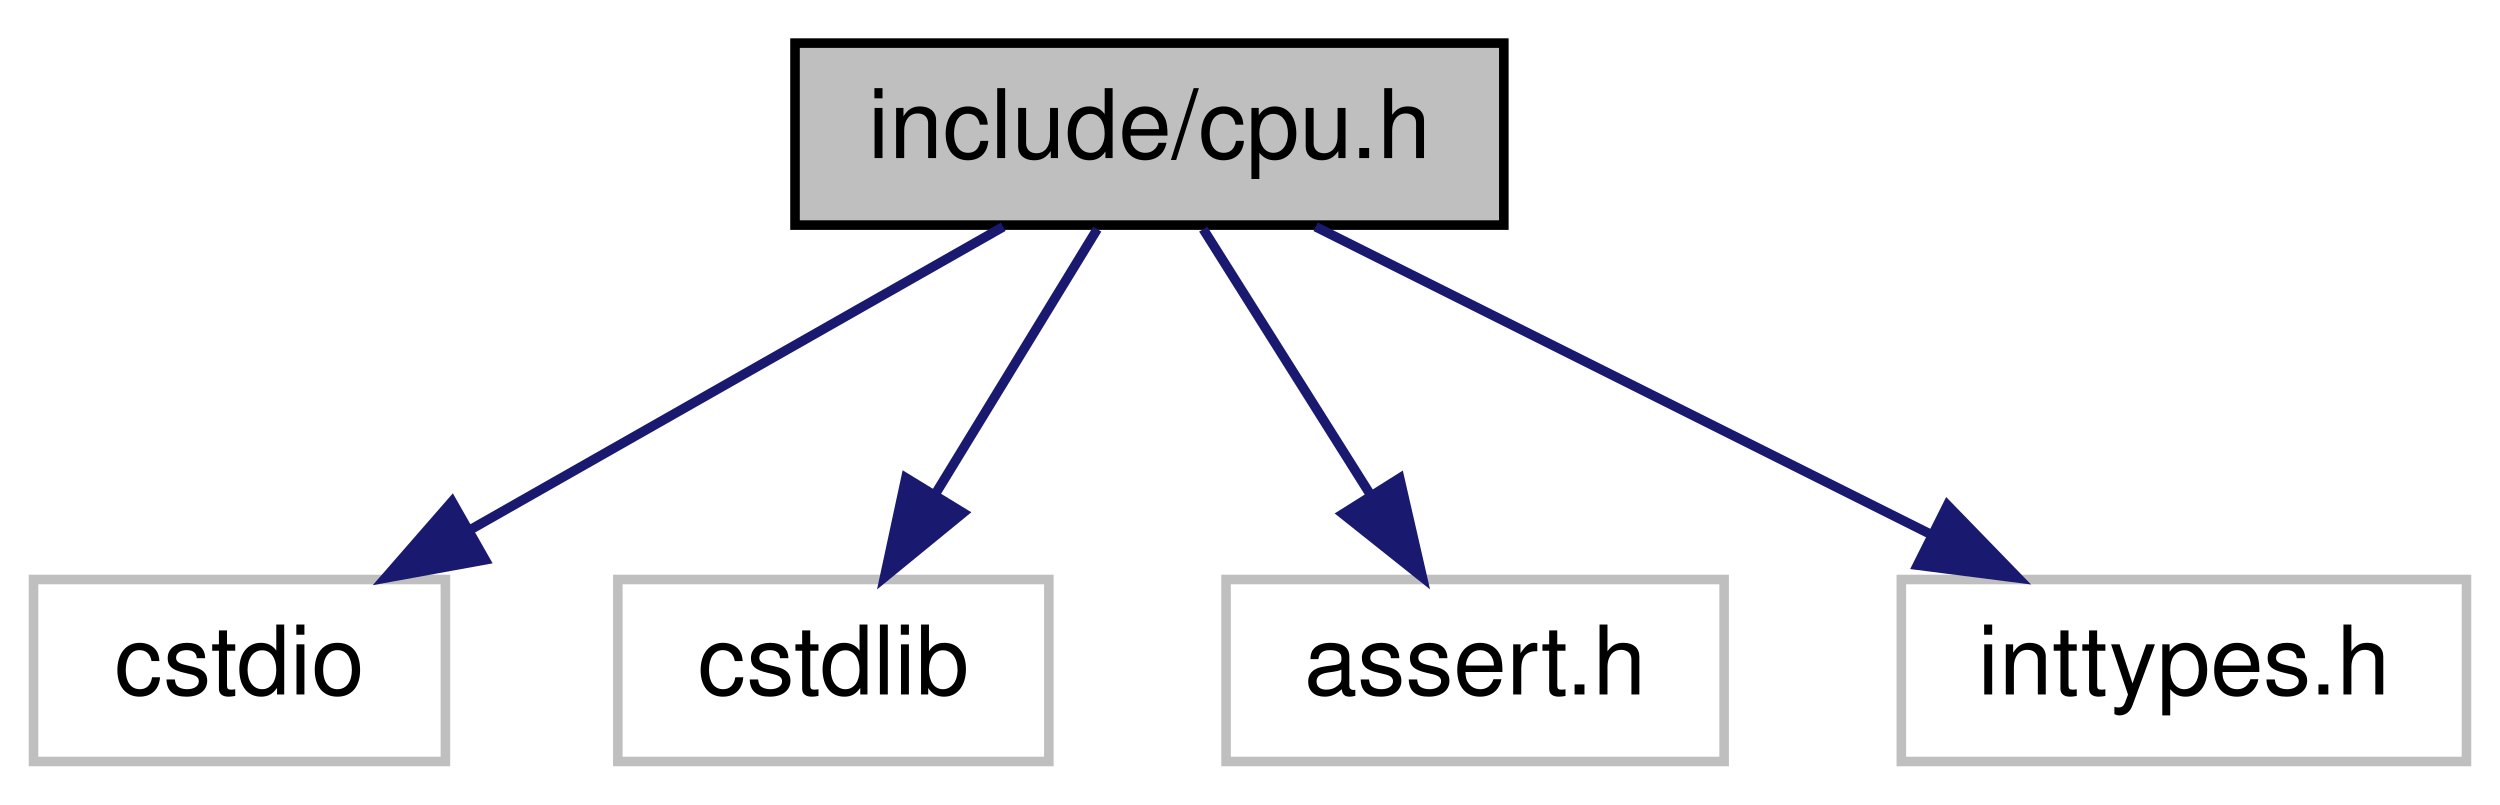
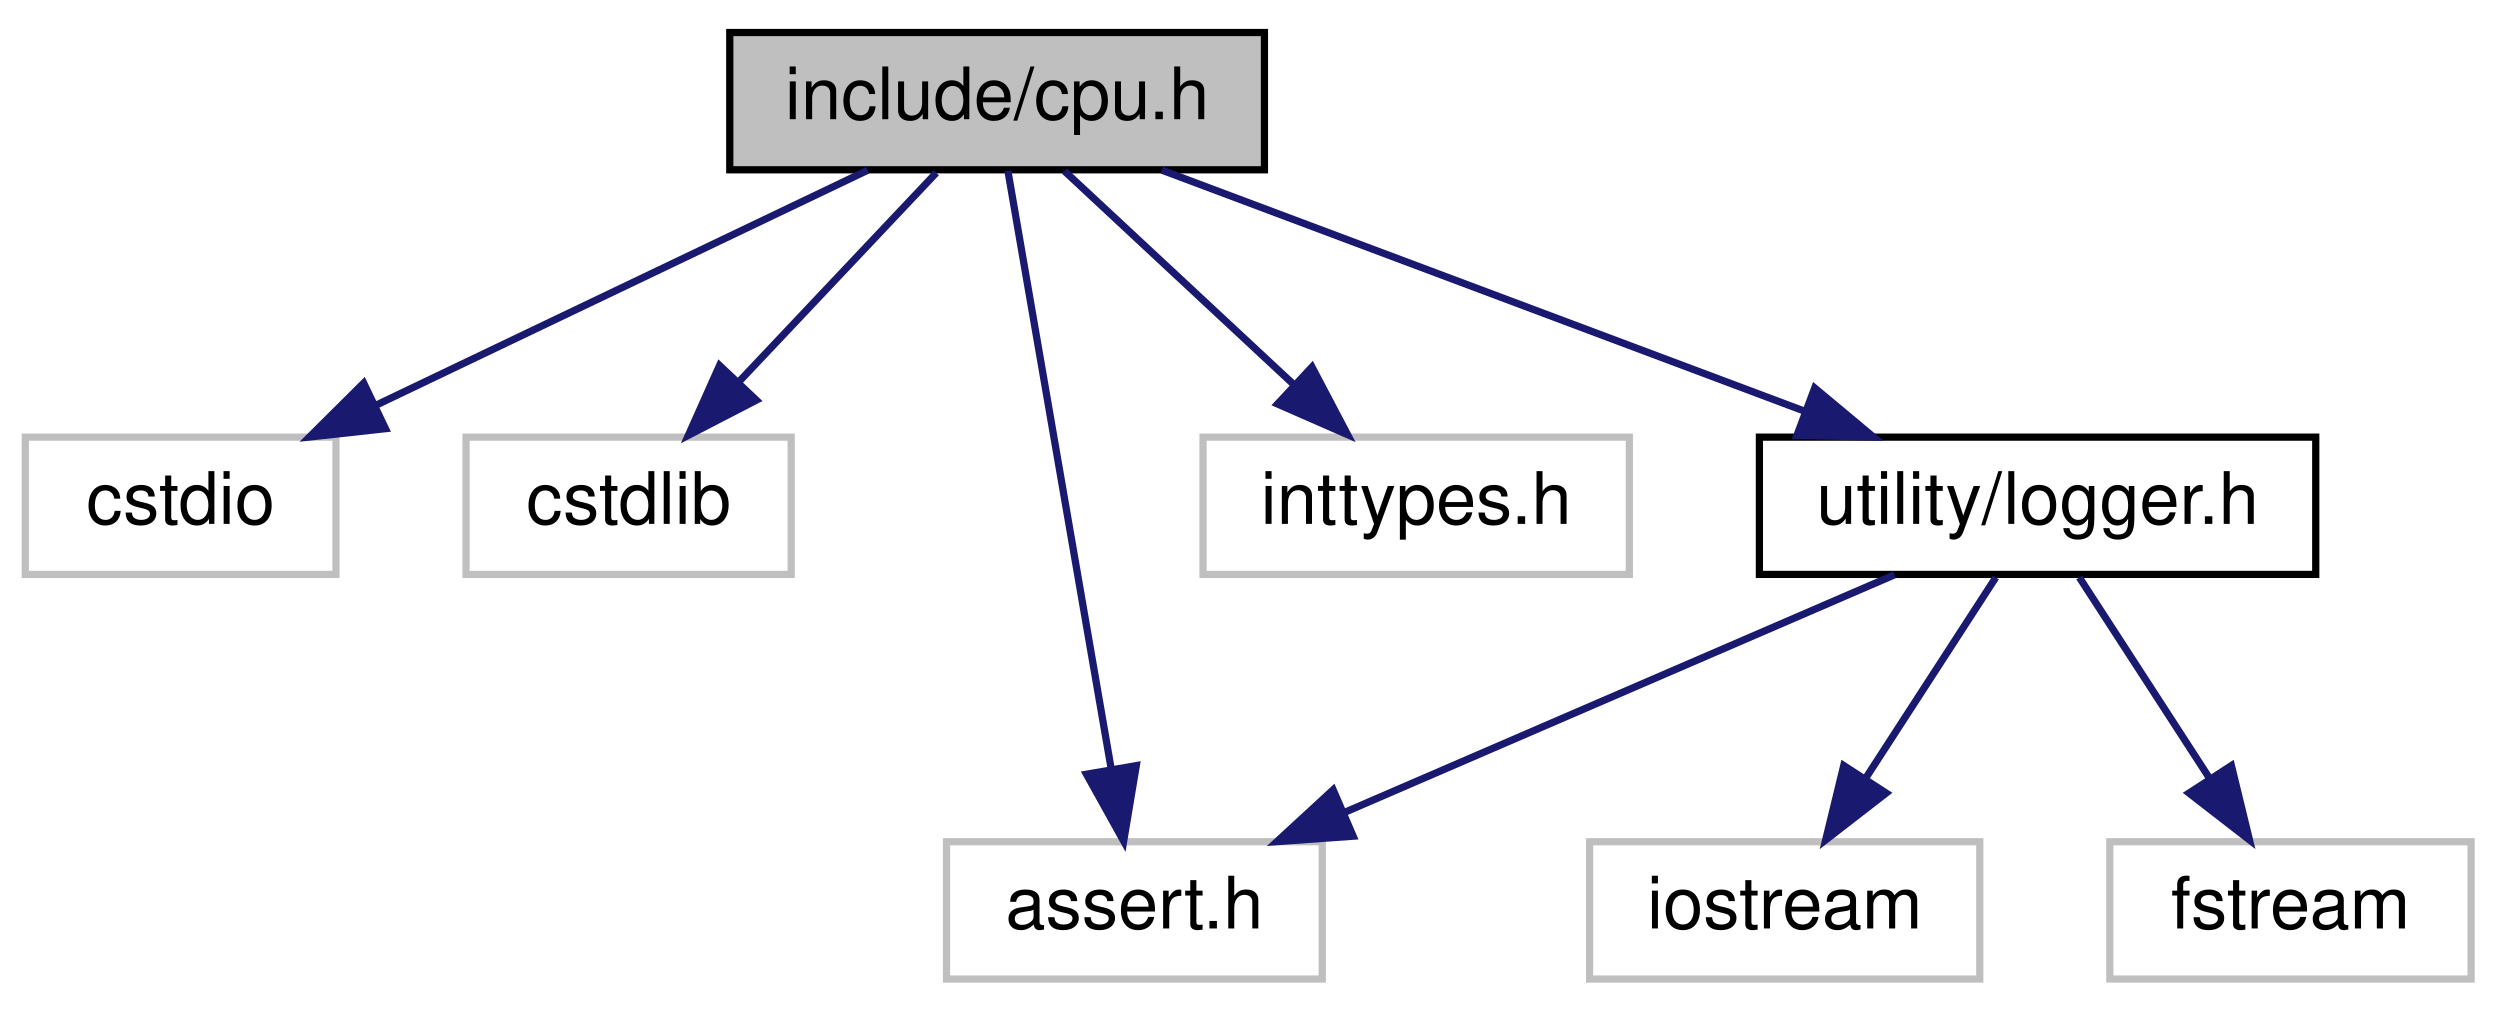
- <svg xmlns="http://www.w3.org/2000/svg" width="261pt" height="84pt" viewBox="0.00 0.00 261.00 84.00">
-   <g id="graph1" class="graph" transform="scale(1 1) rotate(0) translate(4 80)">
-     <polygon fill="white" stroke="white" points="-4,5 -4,-80 258,-80 258,5 -4,5" />
+ <svg xmlns="http://www.w3.org/2000/svg" xmlns:xlink="http://www.w3.org/1999/xlink" width="346pt" height="140pt" viewBox="0.00 0.00 346.00 140.00">
+   <g id="graph1" class="graph" transform="scale(1 1) rotate(0) translate(4 136)">
+     <polygon fill="white" stroke="white" points="-4,5 -4,-136 343,-136 343,5 -4,5" />
    <g id="node1" class="node">
-       <polygon fill="#bfbfbf" stroke="black" points="79,-56.5 79,-75.5 153,-75.5 153,-56.5 79,-56.5" />
-       <text text-anchor="middle" x="116" y="-63.5" font-family="Helvetica,sans-Serif" font-size="10.00">include/cpu.h</text>
+       <polygon fill="#bfbfbf" stroke="black" points="97,-112.5 97,-131.5 171,-131.5 171,-112.5 97,-112.5" />
+       <text text-anchor="middle" x="134" y="-119.5" font-family="Helvetica,sans-Serif" font-size="10.00">include/cpu.h</text>
    </g>
    <g id="node3" class="node">
-       <polygon fill="white" stroke="#bfbfbf" points="-0.5,-0.5 -0.5,-19.5 42.5,-19.5 42.5,-0.5 -0.5,-0.5" />
-       <text text-anchor="middle" x="21" y="-7.5" font-family="Helvetica,sans-Serif" font-size="10.00">cstdio</text>
+       <polygon fill="white" stroke="#bfbfbf" points="-0.5,-56.5 -0.5,-75.5 42.5,-75.5 42.5,-56.5 -0.5,-56.5" />
+       <text text-anchor="middle" x="21" y="-63.5" font-family="Helvetica,sans-Serif" font-size="10.00">cstdio</text>
    </g>
    <g id="edge2" class="edge">
-       <path fill="none" stroke="midnightblue" d="M100.737,-56.324C85.779,-47.822 62.745,-34.729 45.273,-24.797" />
-       <polygon fill="midnightblue" stroke="midnightblue" points="46.649,-21.553 36.225,-19.654 43.19,-27.639 46.649,-21.553" />
+       <path fill="none" stroke="midnightblue" d="M116.095,-112.444C97.746,-103.675 68.995,-89.936 47.906,-79.858" />
+       <polygon fill="midnightblue" stroke="midnightblue" points="49.353,-76.67 38.821,-75.516 46.335,-82.986 49.353,-76.67" />
    </g>
    <g id="node5" class="node">
-       <polygon fill="white" stroke="#bfbfbf" points="60.5,-0.5 60.5,-19.5 105.5,-19.5 105.5,-0.5 60.5,-0.5" />
-       <text text-anchor="middle" x="83" y="-7.5" font-family="Helvetica,sans-Serif" font-size="10.00">cstdlib</text>
+       <polygon fill="white" stroke="#bfbfbf" points="60.5,-56.5 60.5,-75.5 105.5,-75.5 105.5,-56.5 60.5,-56.5" />
+       <text text-anchor="middle" x="83" y="-63.5" font-family="Helvetica,sans-Serif" font-size="10.00">cstdlib</text>
    </g>
    <g id="edge4" class="edge">
-       <path fill="none" stroke="midnightblue" d="M110.551,-56.083C105.986,-48.613 99.332,-37.724 93.707,-28.52" />
-       <polygon fill="midnightblue" stroke="midnightblue" points="96.549,-26.459 88.348,-19.751 90.576,-30.109 96.549,-26.459" />
+       <path fill="none" stroke="midnightblue" d="M125.578,-112.083C118.152,-104.22 107.148,-92.569 98.188,-83.081" />
+       <polygon fill="midnightblue" stroke="midnightblue" points="100.676,-80.618 91.265,-75.751 95.587,-85.424 100.676,-80.618" />
    </g>
    <g id="node7" class="node">
-       <polygon fill="white" stroke="#bfbfbf" points="124,-0.5 124,-19.5 176,-19.5 176,-0.5 124,-0.5" />
-       <text text-anchor="middle" x="150" y="-7.5" font-family="Helvetica,sans-Serif" font-size="10.00">assert.h</text>
+       <polygon fill="white" stroke="#bfbfbf" points="127,-0.5 127,-19.5 179,-19.5 179,-0.5 127,-0.5" />
+       <text text-anchor="middle" x="153" y="-7.5" font-family="Helvetica,sans-Serif" font-size="10.00">assert.h</text>
    </g>
    <g id="edge6" class="edge">
-       <path fill="none" stroke="midnightblue" d="M121.614,-56.083C126.367,-48.534 133.318,-37.495 139.152,-28.23" />
-       <polygon fill="midnightblue" stroke="midnightblue" points="142.124,-30.078 144.49,-19.751 136.2,-26.349 142.124,-30.078" />
+       <path fill="none" stroke="midnightblue" d="M135.491,-112.368C138.557,-94.617 145.63,-53.666 149.788,-29.597" />
+       <polygon fill="midnightblue" stroke="midnightblue" points="153.263,-30.041 151.516,-19.591 146.365,-28.85 153.263,-30.041" />
    </g>
    <g id="node9" class="node">
-       <polygon fill="white" stroke="#bfbfbf" points="194.5,-0.5 194.5,-19.5 253.5,-19.5 253.5,-0.5 194.5,-0.5" />
-       <text text-anchor="middle" x="224" y="-7.5" font-family="Helvetica,sans-Serif" font-size="10.00">inttypes.h</text>
+       <polygon fill="white" stroke="#bfbfbf" points="162.5,-56.5 162.5,-75.5 221.5,-75.5 221.5,-56.5 162.5,-56.5" />
+       <text text-anchor="middle" x="192" y="-63.5" font-family="Helvetica,sans-Serif" font-size="10.00">inttypes.h</text>
    </g>
    <g id="edge8" class="edge">
-       <path fill="none" stroke="midnightblue" d="M133.352,-56.324C150.672,-47.664 177.515,-34.242 197.502,-24.249" />
-       <polygon fill="midnightblue" stroke="midnightblue" points="199.312,-27.257 206.691,-19.654 196.181,-20.996 199.312,-27.257" />
+       <path fill="none" stroke="midnightblue" d="M143.319,-112.324C151.893,-104.341 164.812,-92.313 175.188,-82.653" />
+       <polygon fill="midnightblue" stroke="midnightblue" points="177.578,-85.21 182.512,-75.834 172.808,-80.087 177.578,-85.21" />
+     </g>
+     <g id="node11" class="node">
+       <a xlink:href="../../d1/d8c/logger_8h_source.xhtml" target="_top" xlink:title="utility/logger.h">
+         <polygon fill="white" stroke="black" points="239.5,-56.5 239.5,-75.5 316.5,-75.5 316.5,-56.5 239.5,-56.5" />
+         <text text-anchor="middle" x="278" y="-63.5" font-family="Helvetica,sans-Serif" font-size="10.00">utility/logger.h</text>
+       </a>
+     </g>
+     <g id="edge10" class="edge">
+       <path fill="none" stroke="midnightblue" d="M156.817,-112.444C180.832,-103.438 218.829,-89.189 245.869,-79.049" />
+       <polygon fill="midnightblue" stroke="midnightblue" points="247.155,-82.305 255.29,-75.516 244.697,-75.751 247.155,-82.305" />
+     </g>
+     <g id="edge12" class="edge">
+       <path fill="none" stroke="midnightblue" d="M258.193,-56.444C237.713,-47.596 205.517,-33.688 182.135,-23.587" />
+       <polygon fill="midnightblue" stroke="midnightblue" points="183.282,-20.269 172.714,-19.516 180.506,-26.695 183.282,-20.269" />
+     </g>
+     <g id="node14" class="node">
+       <polygon fill="white" stroke="#bfbfbf" points="216,-0.5 216,-19.5 270,-19.5 270,-0.5 216,-0.5" />
+       <text text-anchor="middle" x="243" y="-7.5" font-family="Helvetica,sans-Serif" font-size="10.00">iostream</text>
+     </g>
+     <g id="edge14" class="edge">
+       <path fill="none" stroke="midnightblue" d="M272.22,-56.083C267.328,-48.534 260.173,-37.495 254.167,-28.23" />
+       <polygon fill="midnightblue" stroke="midnightblue" points="257.048,-26.239 248.672,-19.751 251.174,-30.046 257.048,-26.239" />
+     </g>
+     <g id="node16" class="node">
+       <polygon fill="white" stroke="#bfbfbf" points="288,-0.5 288,-19.5 338,-19.5 338,-0.5 288,-0.5" />
+       <text text-anchor="middle" x="313" y="-7.5" font-family="Helvetica,sans-Serif" font-size="10.00">fstream</text>
+     </g>
+     <g id="edge16" class="edge">
+       <path fill="none" stroke="midnightblue" d="M283.78,-56.083C288.672,-48.534 295.827,-37.495 301.833,-28.23" />
+       <polygon fill="midnightblue" stroke="midnightblue" points="304.826,-30.046 307.328,-19.751 298.952,-26.239 304.826,-30.046" />
    </g>
  </g>
</svg>
